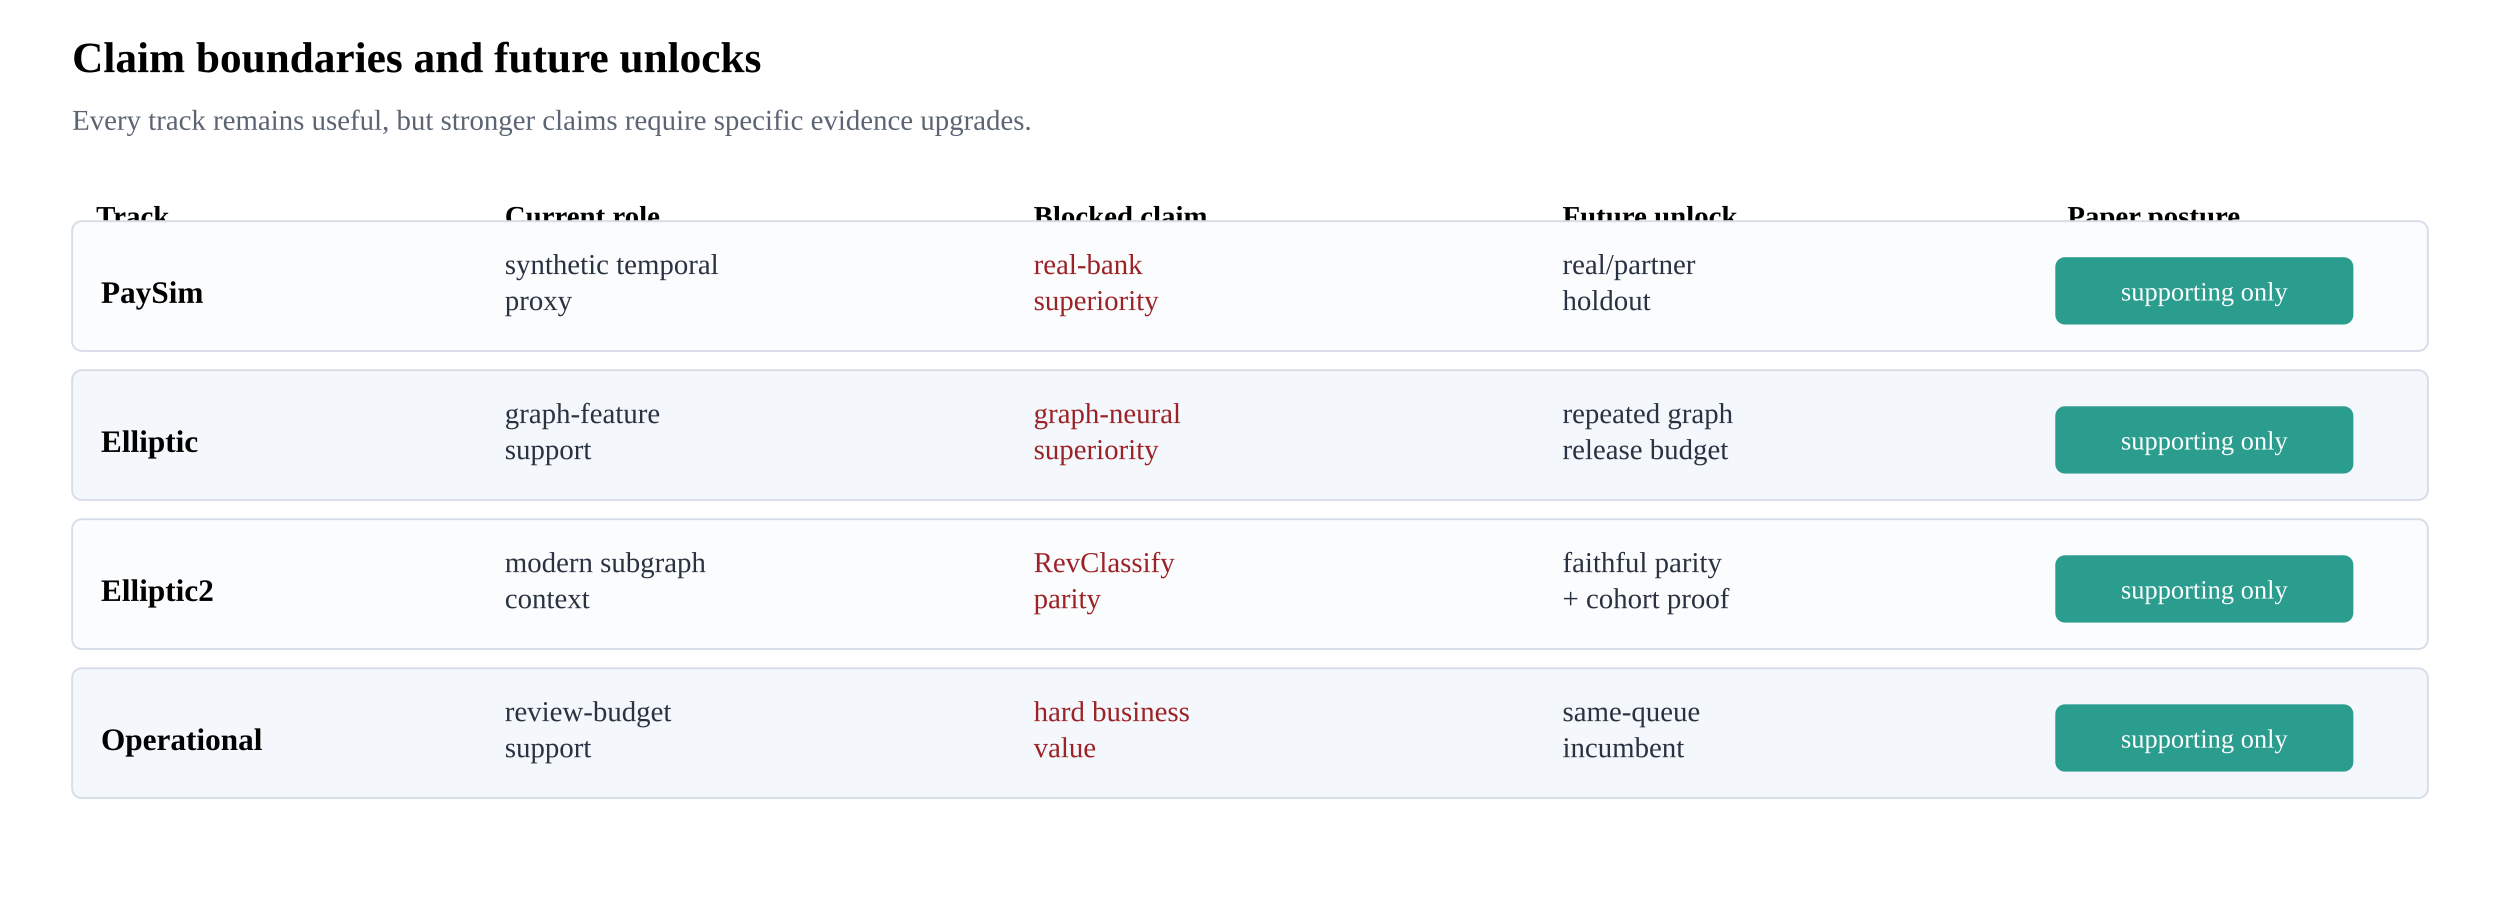
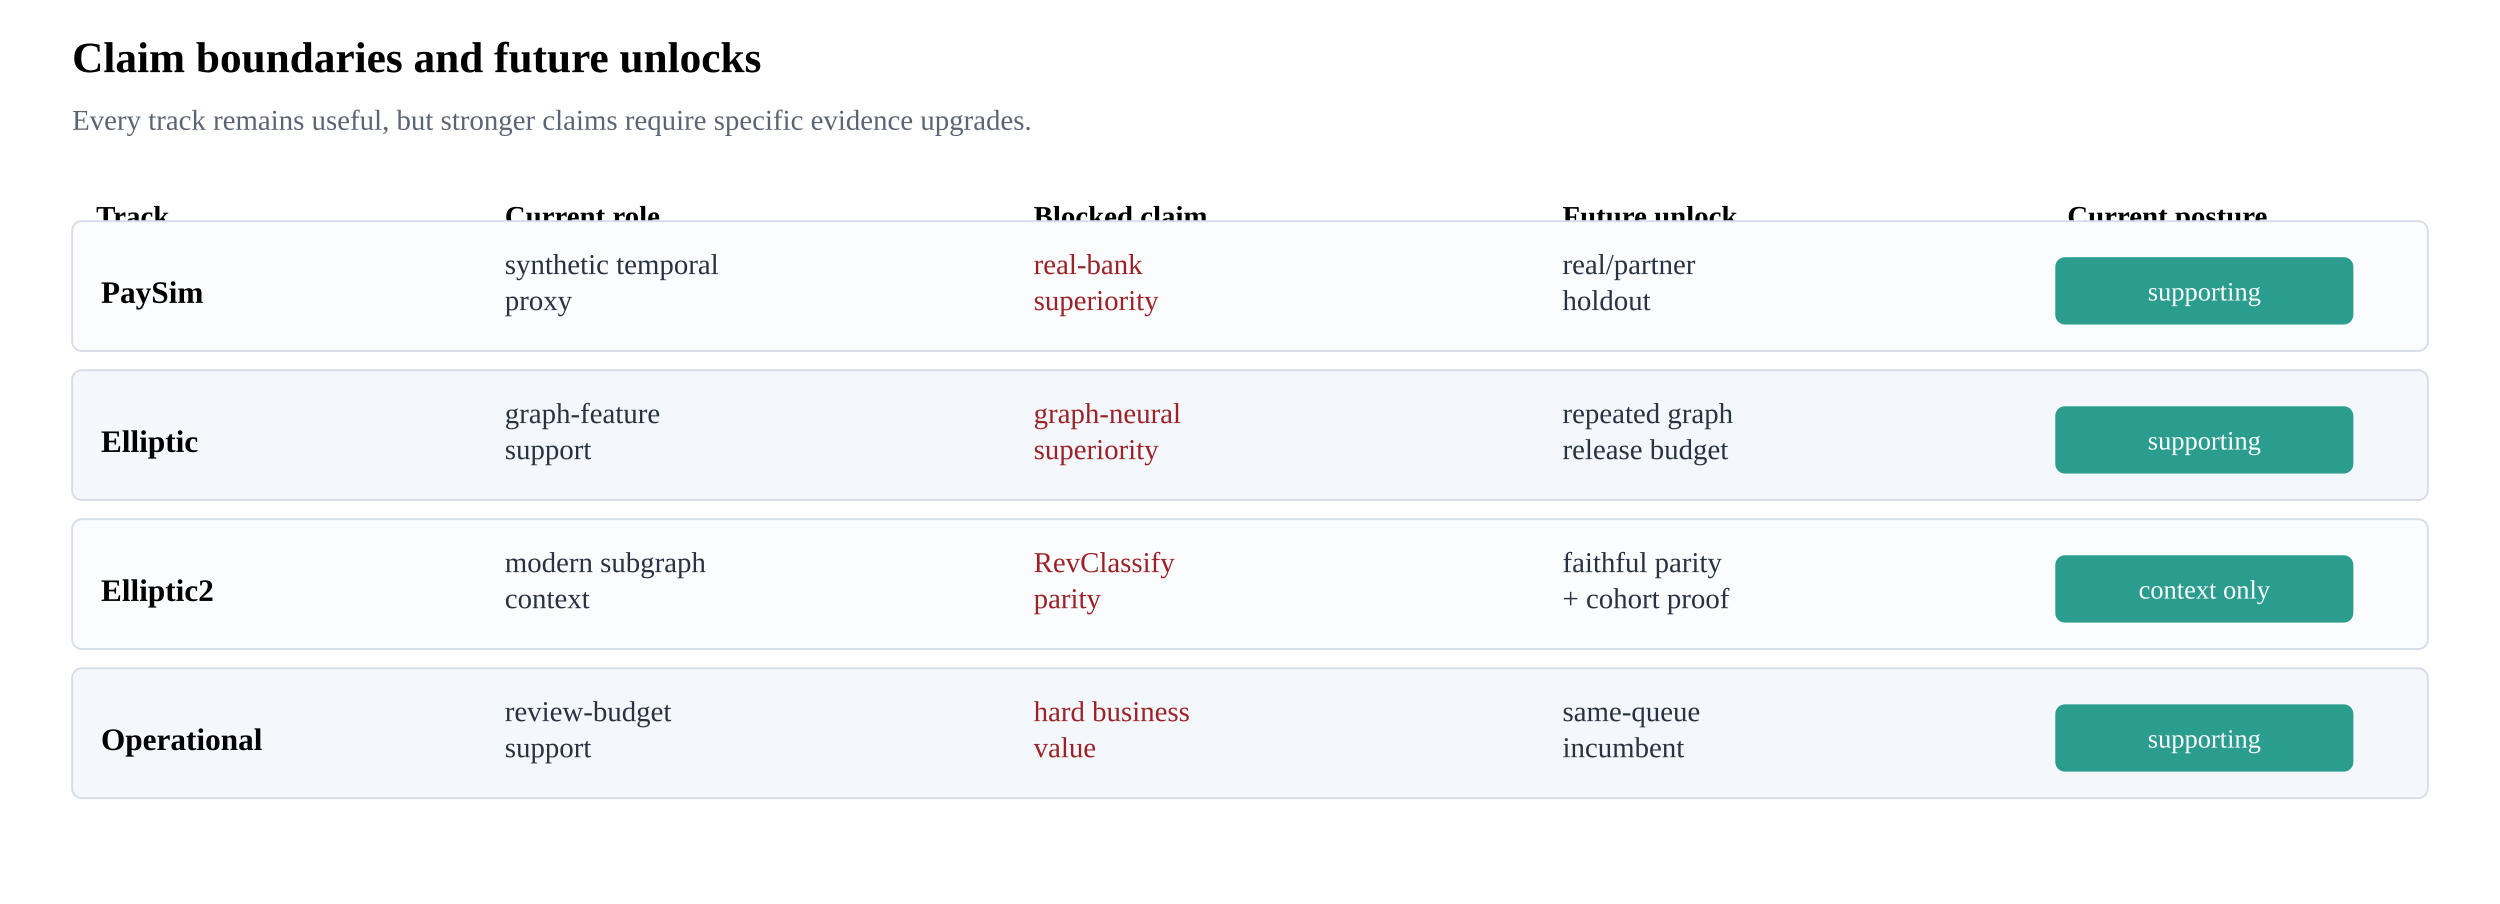
<svg xmlns="http://www.w3.org/2000/svg" width="1040" height="376" viewBox="0 0 1040 376" role="img">
  <rect width="100%" height="100%" fill="#ffffff" />
  <text x="30" y="30" font-size="18" font-weight="700">Claim boundaries and future unlocks</text>
  <text x="30" y="54" font-size="12" fill="#5b6472">Every track remains useful, but stronger claims require specific evidence upgrades.</text>
  <text x="40" y="94" font-size="12" font-weight="700">Track</text>
  <text x="210" y="94" font-size="12" font-weight="700">Current role</text>
  <text x="430" y="94" font-size="12" font-weight="700">Blocked claim</text>
  <text x="650" y="94" font-size="12" font-weight="700">Future unlock</text>
-   <text x="860" y="94" font-size="12" font-weight="700">Paper posture</text>
+   <text x="860" y="94" font-size="12" font-weight="700">Current posture</text>
  <rect x="30" y="92" width="980" height="54" rx="4" fill="#fbfcfe" stroke="#d7dde8" stroke-width="0.8" />
  <text x="42" y="126" font-size="13" font-weight="700">PaySim</text>
  <text x="210.0" y="114.0" text-anchor="start" font-size="12" fill="#293241">synthetic temporal</text>
  <text x="210.0" y="129.0" text-anchor="start" font-size="12" fill="#293241">proxy</text>
  <text x="430.0" y="114.0" text-anchor="start" font-size="12" fill="#9b2226">real-bank</text>
  <text x="430.0" y="129.0" text-anchor="start" font-size="12" fill="#9b2226">superiority</text>
  <text x="650.0" y="114.0" text-anchor="start" font-size="12" fill="#293241">real/partner</text>
  <text x="650.0" y="129.0" text-anchor="start" font-size="12" fill="#293241">holdout</text>
  <rect x="855" y="107" width="124" height="28" rx="4" fill="#2a9d8f" />
-   <text x="917" y="125" text-anchor="middle" font-size="11" fill="#ffffff">supporting only</text>
+   <text x="917" y="125" text-anchor="middle" font-size="11" fill="#ffffff">supporting</text>
  <rect x="30" y="154" width="980" height="54" rx="4" fill="#f4f7fb" stroke="#d7dde8" stroke-width="0.8" />
  <text x="42" y="188" font-size="13" font-weight="700">Elliptic</text>
  <text x="210.0" y="176.0" text-anchor="start" font-size="12" fill="#293241">graph-feature</text>
  <text x="210.0" y="191.0" text-anchor="start" font-size="12" fill="#293241">support</text>
  <text x="430.0" y="176.0" text-anchor="start" font-size="12" fill="#9b2226">graph-neural</text>
  <text x="430.0" y="191.0" text-anchor="start" font-size="12" fill="#9b2226">superiority</text>
  <text x="650.0" y="176.0" text-anchor="start" font-size="12" fill="#293241">repeated graph</text>
  <text x="650.0" y="191.0" text-anchor="start" font-size="12" fill="#293241">release budget</text>
  <rect x="855" y="169" width="124" height="28" rx="4" fill="#2a9d8f" />
-   <text x="917" y="187" text-anchor="middle" font-size="11" fill="#ffffff">supporting only</text>
+   <text x="917" y="187" text-anchor="middle" font-size="11" fill="#ffffff">supporting</text>
  <rect x="30" y="216" width="980" height="54" rx="4" fill="#fbfcfe" stroke="#d7dde8" stroke-width="0.8" />
  <text x="42" y="250" font-size="13" font-weight="700">Elliptic2</text>
  <text x="210.0" y="238.0" text-anchor="start" font-size="12" fill="#293241">modern subgraph</text>
  <text x="210.0" y="253.0" text-anchor="start" font-size="12" fill="#293241">context</text>
  <text x="430.0" y="238.0" text-anchor="start" font-size="12" fill="#9b2226">RevClassify</text>
  <text x="430.0" y="253.0" text-anchor="start" font-size="12" fill="#9b2226">parity</text>
  <text x="650.0" y="238.0" text-anchor="start" font-size="12" fill="#293241">faithful parity</text>
  <text x="650.0" y="253.0" text-anchor="start" font-size="12" fill="#293241">+ cohort proof</text>
  <rect x="855" y="231" width="124" height="28" rx="4" fill="#2a9d8f" />
-   <text x="917" y="249" text-anchor="middle" font-size="11" fill="#ffffff">supporting only</text>
+   <text x="917" y="249" text-anchor="middle" font-size="11" fill="#ffffff">context only</text>
  <rect x="30" y="278" width="980" height="54" rx="4" fill="#f4f7fb" stroke="#d7dde8" stroke-width="0.8" />
  <text x="42" y="312" font-size="13" font-weight="700">Operational</text>
  <text x="210.0" y="300.0" text-anchor="start" font-size="12" fill="#293241">review-budget</text>
  <text x="210.0" y="315.0" text-anchor="start" font-size="12" fill="#293241">support</text>
  <text x="430.0" y="300.0" text-anchor="start" font-size="12" fill="#9b2226">hard business</text>
  <text x="430.0" y="315.0" text-anchor="start" font-size="12" fill="#9b2226">value</text>
  <text x="650.0" y="300.0" text-anchor="start" font-size="12" fill="#293241">same-queue</text>
  <text x="650.0" y="315.0" text-anchor="start" font-size="12" fill="#293241">incumbent</text>
  <rect x="855" y="293" width="124" height="28" rx="4" fill="#2a9d8f" />
-   <text x="917" y="311" text-anchor="middle" font-size="11" fill="#ffffff">supporting only</text>
+   <text x="917" y="311" text-anchor="middle" font-size="11" fill="#ffffff">supporting</text>
</svg>
